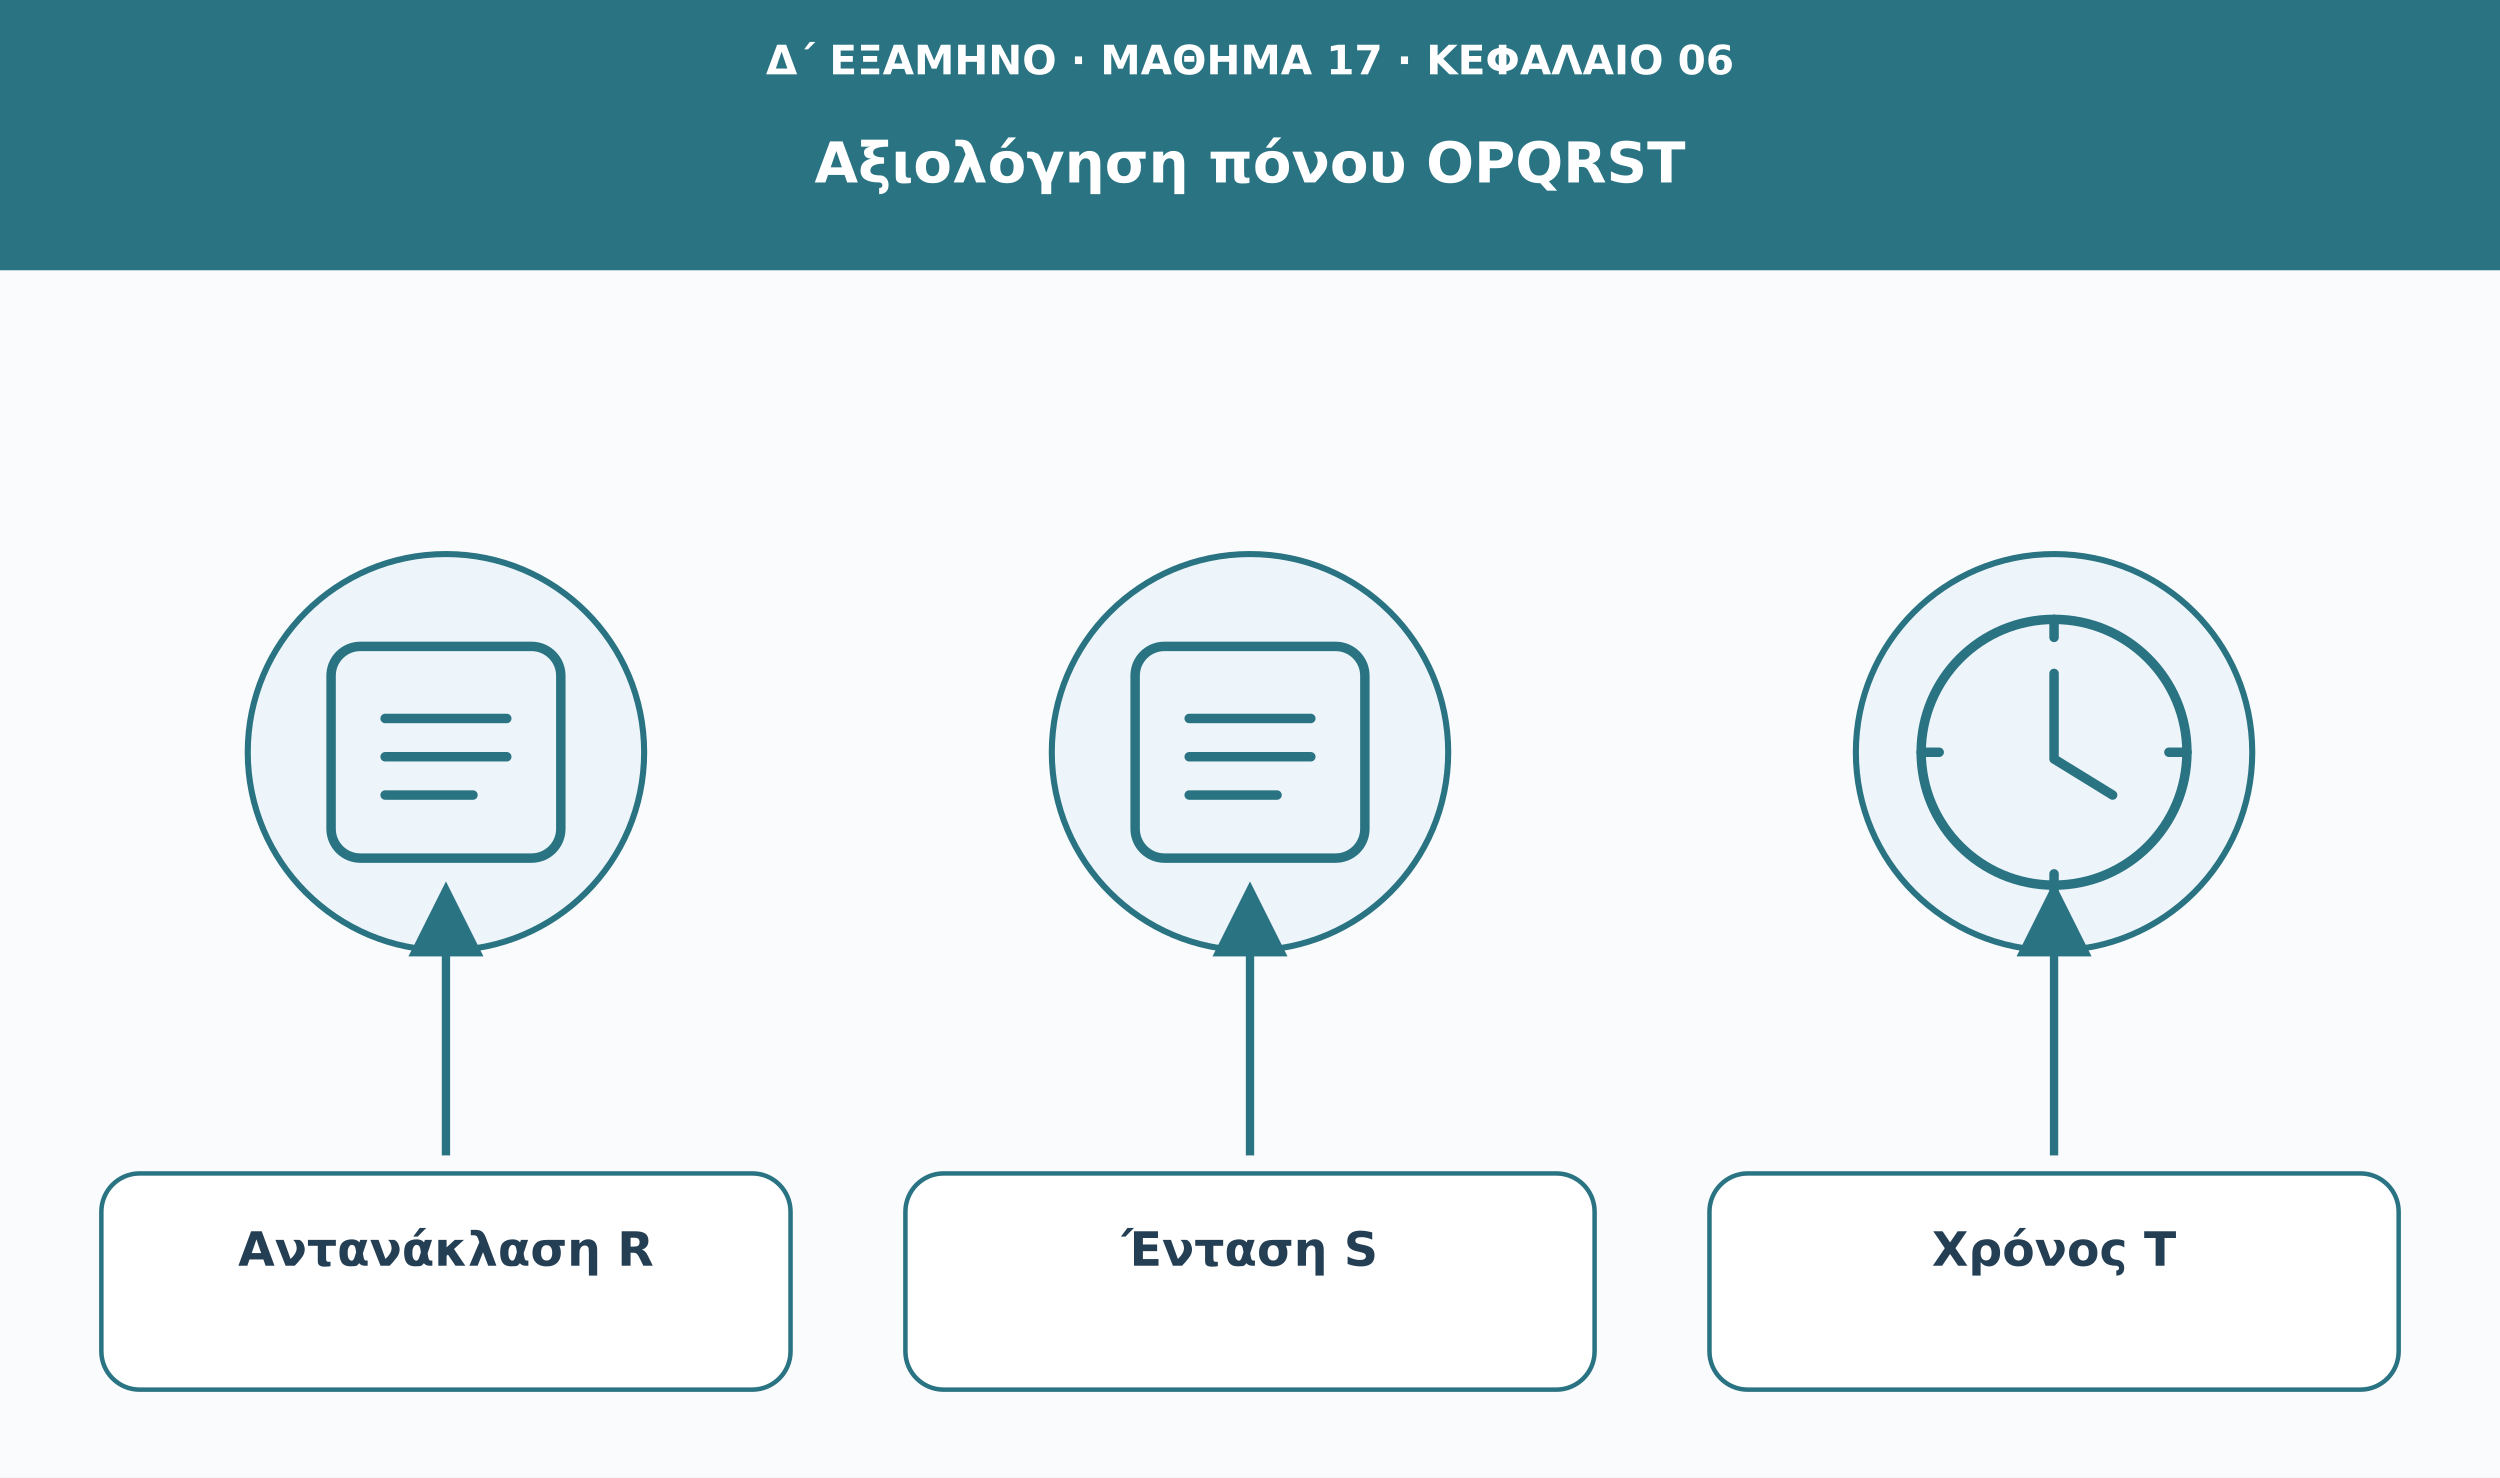
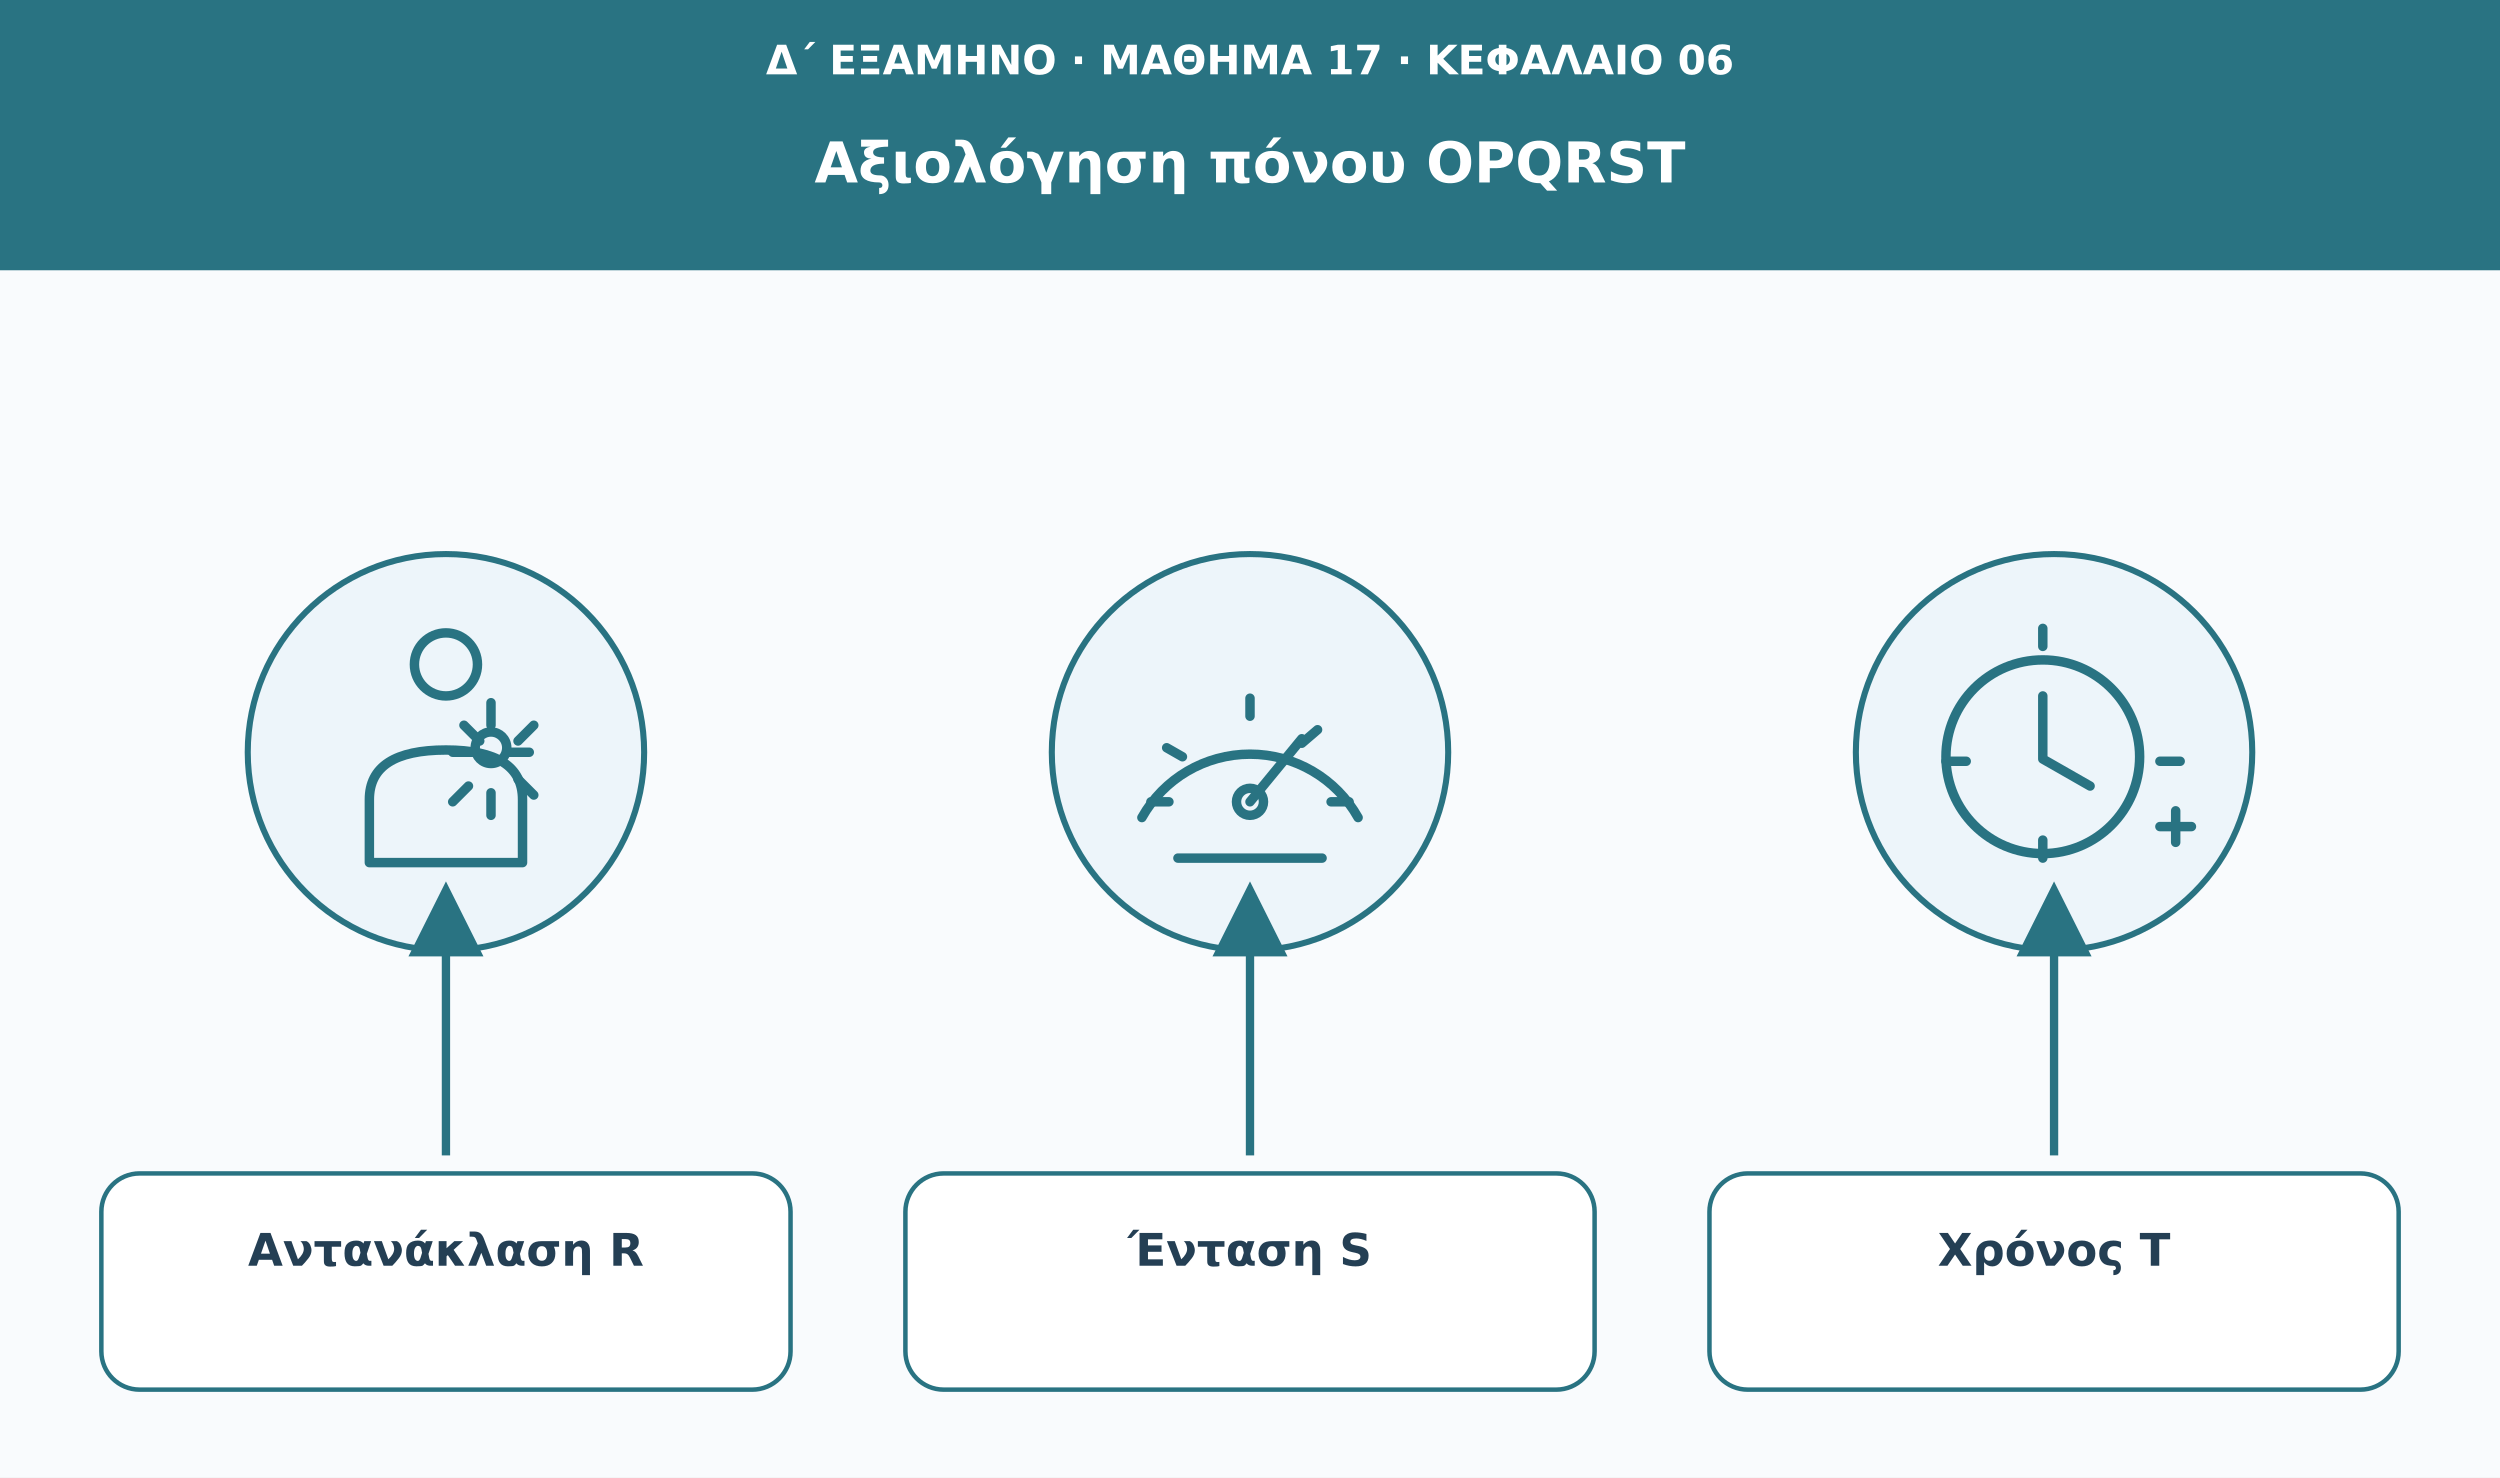
<svg xmlns="http://www.w3.org/2000/svg" viewBox="0 0 1110 656" role="img" aria-labelledby="t d">
  <defs>
    <marker id="arrow" viewBox="0 0 10 10" markerWidth="9" markerHeight="9" refX="8" refY="5" orient="auto">
      <path d="M0 0L10 5L0 10Z" fill="#297382" />
    </marker>
  </defs>
  <rect width="1110" height="656" fill="#f9fbfd" />
  <rect width="1110" height="120" fill="#297382" />
-   <text x="555" y="33" font-family="DejaVu Sans,Arial,sans-serif" font-size="18" fill="#ffffff" font-weight="680" text-anchor="middle">Δ΄ ΕΞΑΜΗΝΟ · ΜΑΘΗΜΑ 17 · ΚΕΦΑΛΑΙΟ 06</text>
-   <text x="555" y="81" font-family="DejaVu Sans,Arial,sans-serif" font-size="25" fill="#ffffff" font-weight="750" text-anchor="middle">Αξιολόγηση πόνου OPQRST</text>
+   <text x="555" y="33" font-family="DejaVu Sans,Arial,sans-serif" font-size="18" fill="#fff" font-weight="680" text-anchor="middle">Δ΄ ΕΞΑΜΗΝΟ · ΜΑΘΗΜΑ 17 · ΚΕΦΑΛΑΙΟ 06</text>
+   <text x="555" y="81" font-family="DejaVu Sans,Arial,sans-serif" font-size="25" fill="#fff" font-weight="750" text-anchor="middle">Αξιολόγηση πόνου OPQRST</text>
  <circle cx="198" cy="334" r="88" fill="#edf5fa" stroke="#297382" stroke-width="2.7" />
  <g transform="translate(198 334)" fill="none" stroke="#297382" stroke-width="4.2" stroke-linecap="round" stroke-linejoin="round">
-     <rect x="-51" y="-47" width="102" height="94" rx="13" />
-     <path d="M-27-15h54m-54 17h54m-54 17h39" />
+     <circle cy="-39" r="14" />
+     <path d="M-34 49v-28q0-22 34-22t34 22v28Z" />
+     <circle cx="20" cy="-2" r="7" />
+     <path d="M20-12v-10m0 40v10m-17-28h10m14 0h10m-29-12 7 7m17 17 7 7m0-31-7 7M10 15l-7 7" />
  </g>
  <path d="M198 513L198 398" stroke="#297382" stroke-width="3.7" marker-end="url(#arrow)" />
  <rect x="45" y="521" width="306" height="96" rx="17" fill="#fff" stroke="#297382" stroke-width="2" />
-   <text x="198" y="562" font-family="DejaVu Sans,Arial,sans-serif" font-size="21" fill="#243f54" font-weight="700" text-anchor="middle">Αντανάκλαση R</text>
+   <text x="198" y="562" font-family="DejaVu Sans,Arial,sans-serif" font-size="20" fill="#243f54" font-weight="700" text-anchor="middle">Αντανάκλαση R</text>
  <circle cx="555" cy="334" r="88" fill="#edf5fa" stroke="#297382" stroke-width="2.7" />
  <g transform="translate(555 334)" fill="none" stroke="#297382" stroke-width="4.2" stroke-linecap="round" stroke-linejoin="round">
-     <rect x="-51" y="-47" width="102" height="94" rx="13" />
-     <path d="M-27-15h54m-54 17h54m-54 17h39" />
+     <path d="M-48 29a55 55 0 0 1 96 0" />
+     <path d="M0 22l23-28" />
+     <circle cy="22" r="6" />
+     <path d="M-44 22h8m-1-24 7 4M0-24v8m30 6-7 6m21 26h-8" />
+     <path d="M-32 47h64" />
  </g>
  <path d="M555 513L555 398" stroke="#297382" stroke-width="3.7" marker-end="url(#arrow)" />
  <rect x="402" y="521" width="306" height="96" rx="17" fill="#fff" stroke="#297382" stroke-width="2" />
-   <text x="555" y="562" font-family="DejaVu Sans,Arial,sans-serif" font-size="21" fill="#243f54" font-weight="700" text-anchor="middle">Ένταση S</text>
+   <text x="555" y="562" font-family="DejaVu Sans,Arial,sans-serif" font-size="20" fill="#243f54" font-weight="700" text-anchor="middle">Ένταση S</text>
  <circle cx="912" cy="334" r="88" fill="#edf5fa" stroke="#297382" stroke-width="2.7" />
  <g transform="translate(912 334)" fill="none" stroke="#297382" stroke-width="4.2" stroke-linecap="round" stroke-linejoin="round">
-     <circle r="59" />
-     <path d="M0-35v38l26 16" />
-     <path d="M0-59v8m0 105v8m-59-62h8m102 0h8" />
+     <circle cx="-5" cy="2" r="43" />
+     <path d="M-5-25v28l21 12m-21-70v8m0 86v8m-43-43h9m86 0h9" />
+     <path d="M47 33h14m-7-7v14" />
  </g>
  <path d="M912 513L912 398" stroke="#297382" stroke-width="3.7" marker-end="url(#arrow)" />
  <rect x="759" y="521" width="306" height="96" rx="17" fill="#fff" stroke="#297382" stroke-width="2" />
-   <text x="912" y="562" font-family="DejaVu Sans,Arial,sans-serif" font-size="21" fill="#243f54" font-weight="700" text-anchor="middle">Χρόνος T</text>
+   <text x="912" y="562" font-family="DejaVu Sans,Arial,sans-serif" font-size="20" fill="#243f54" font-weight="700" text-anchor="middle">Χρόνος T</text>
</svg>
